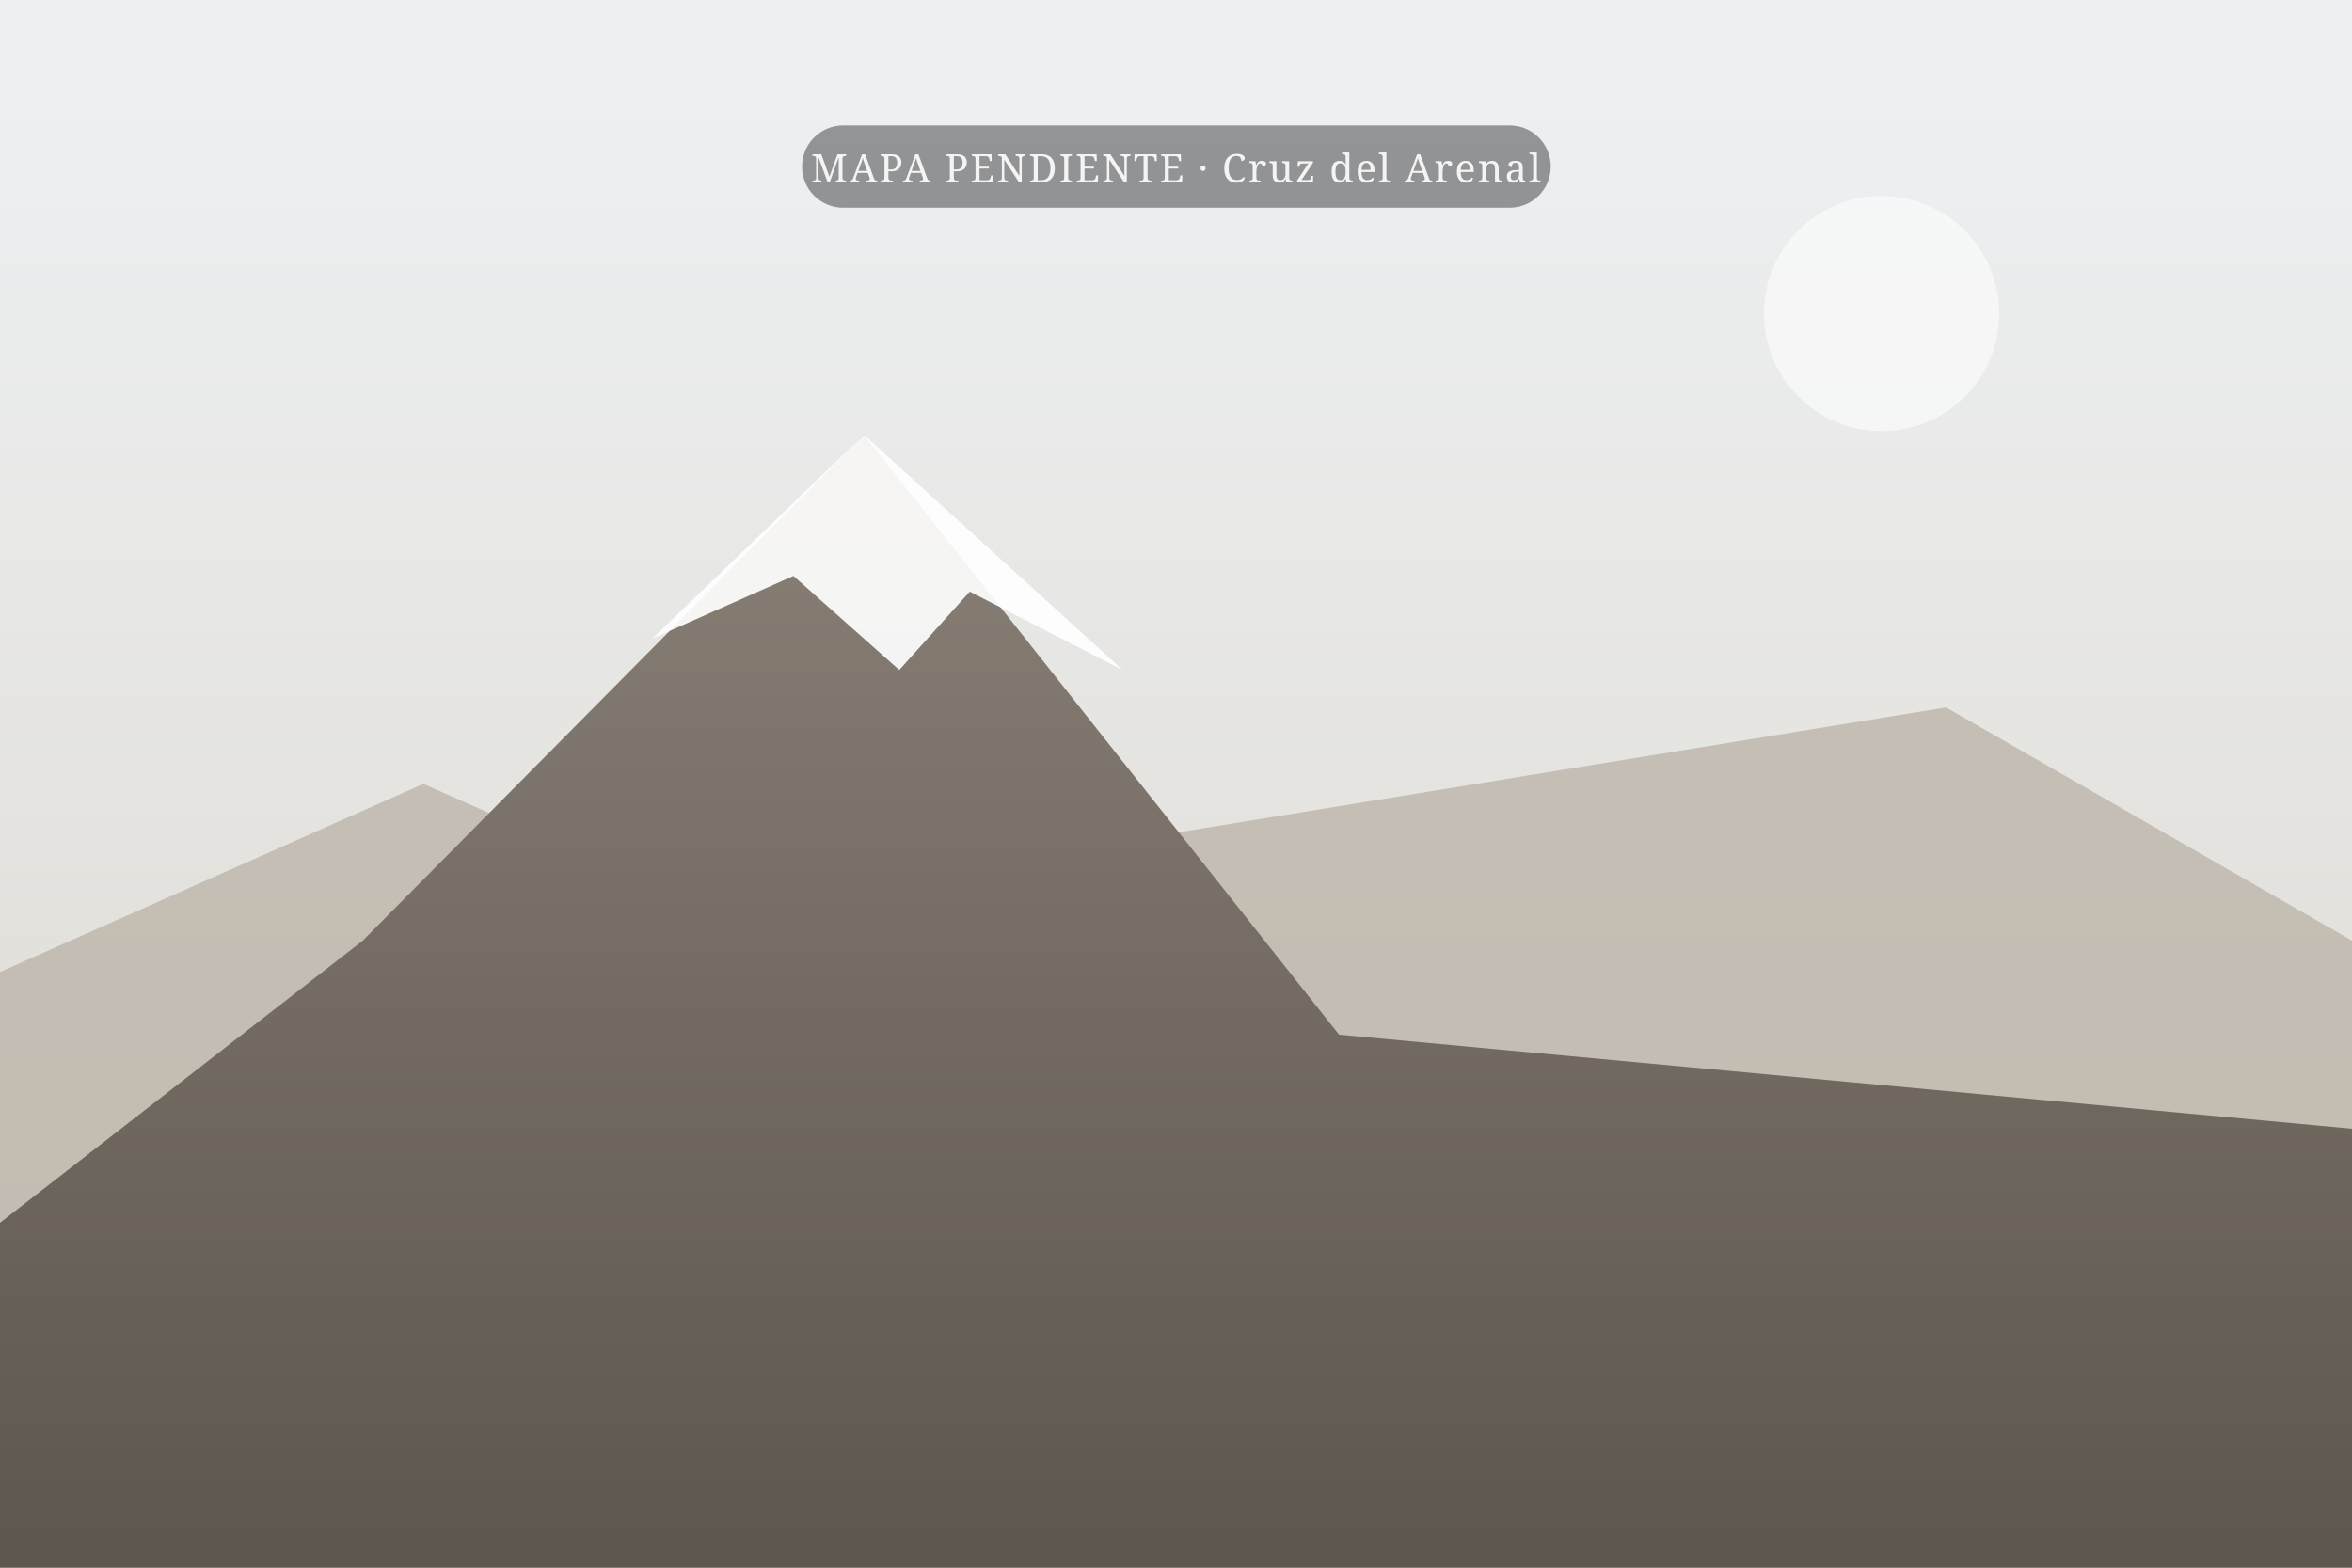
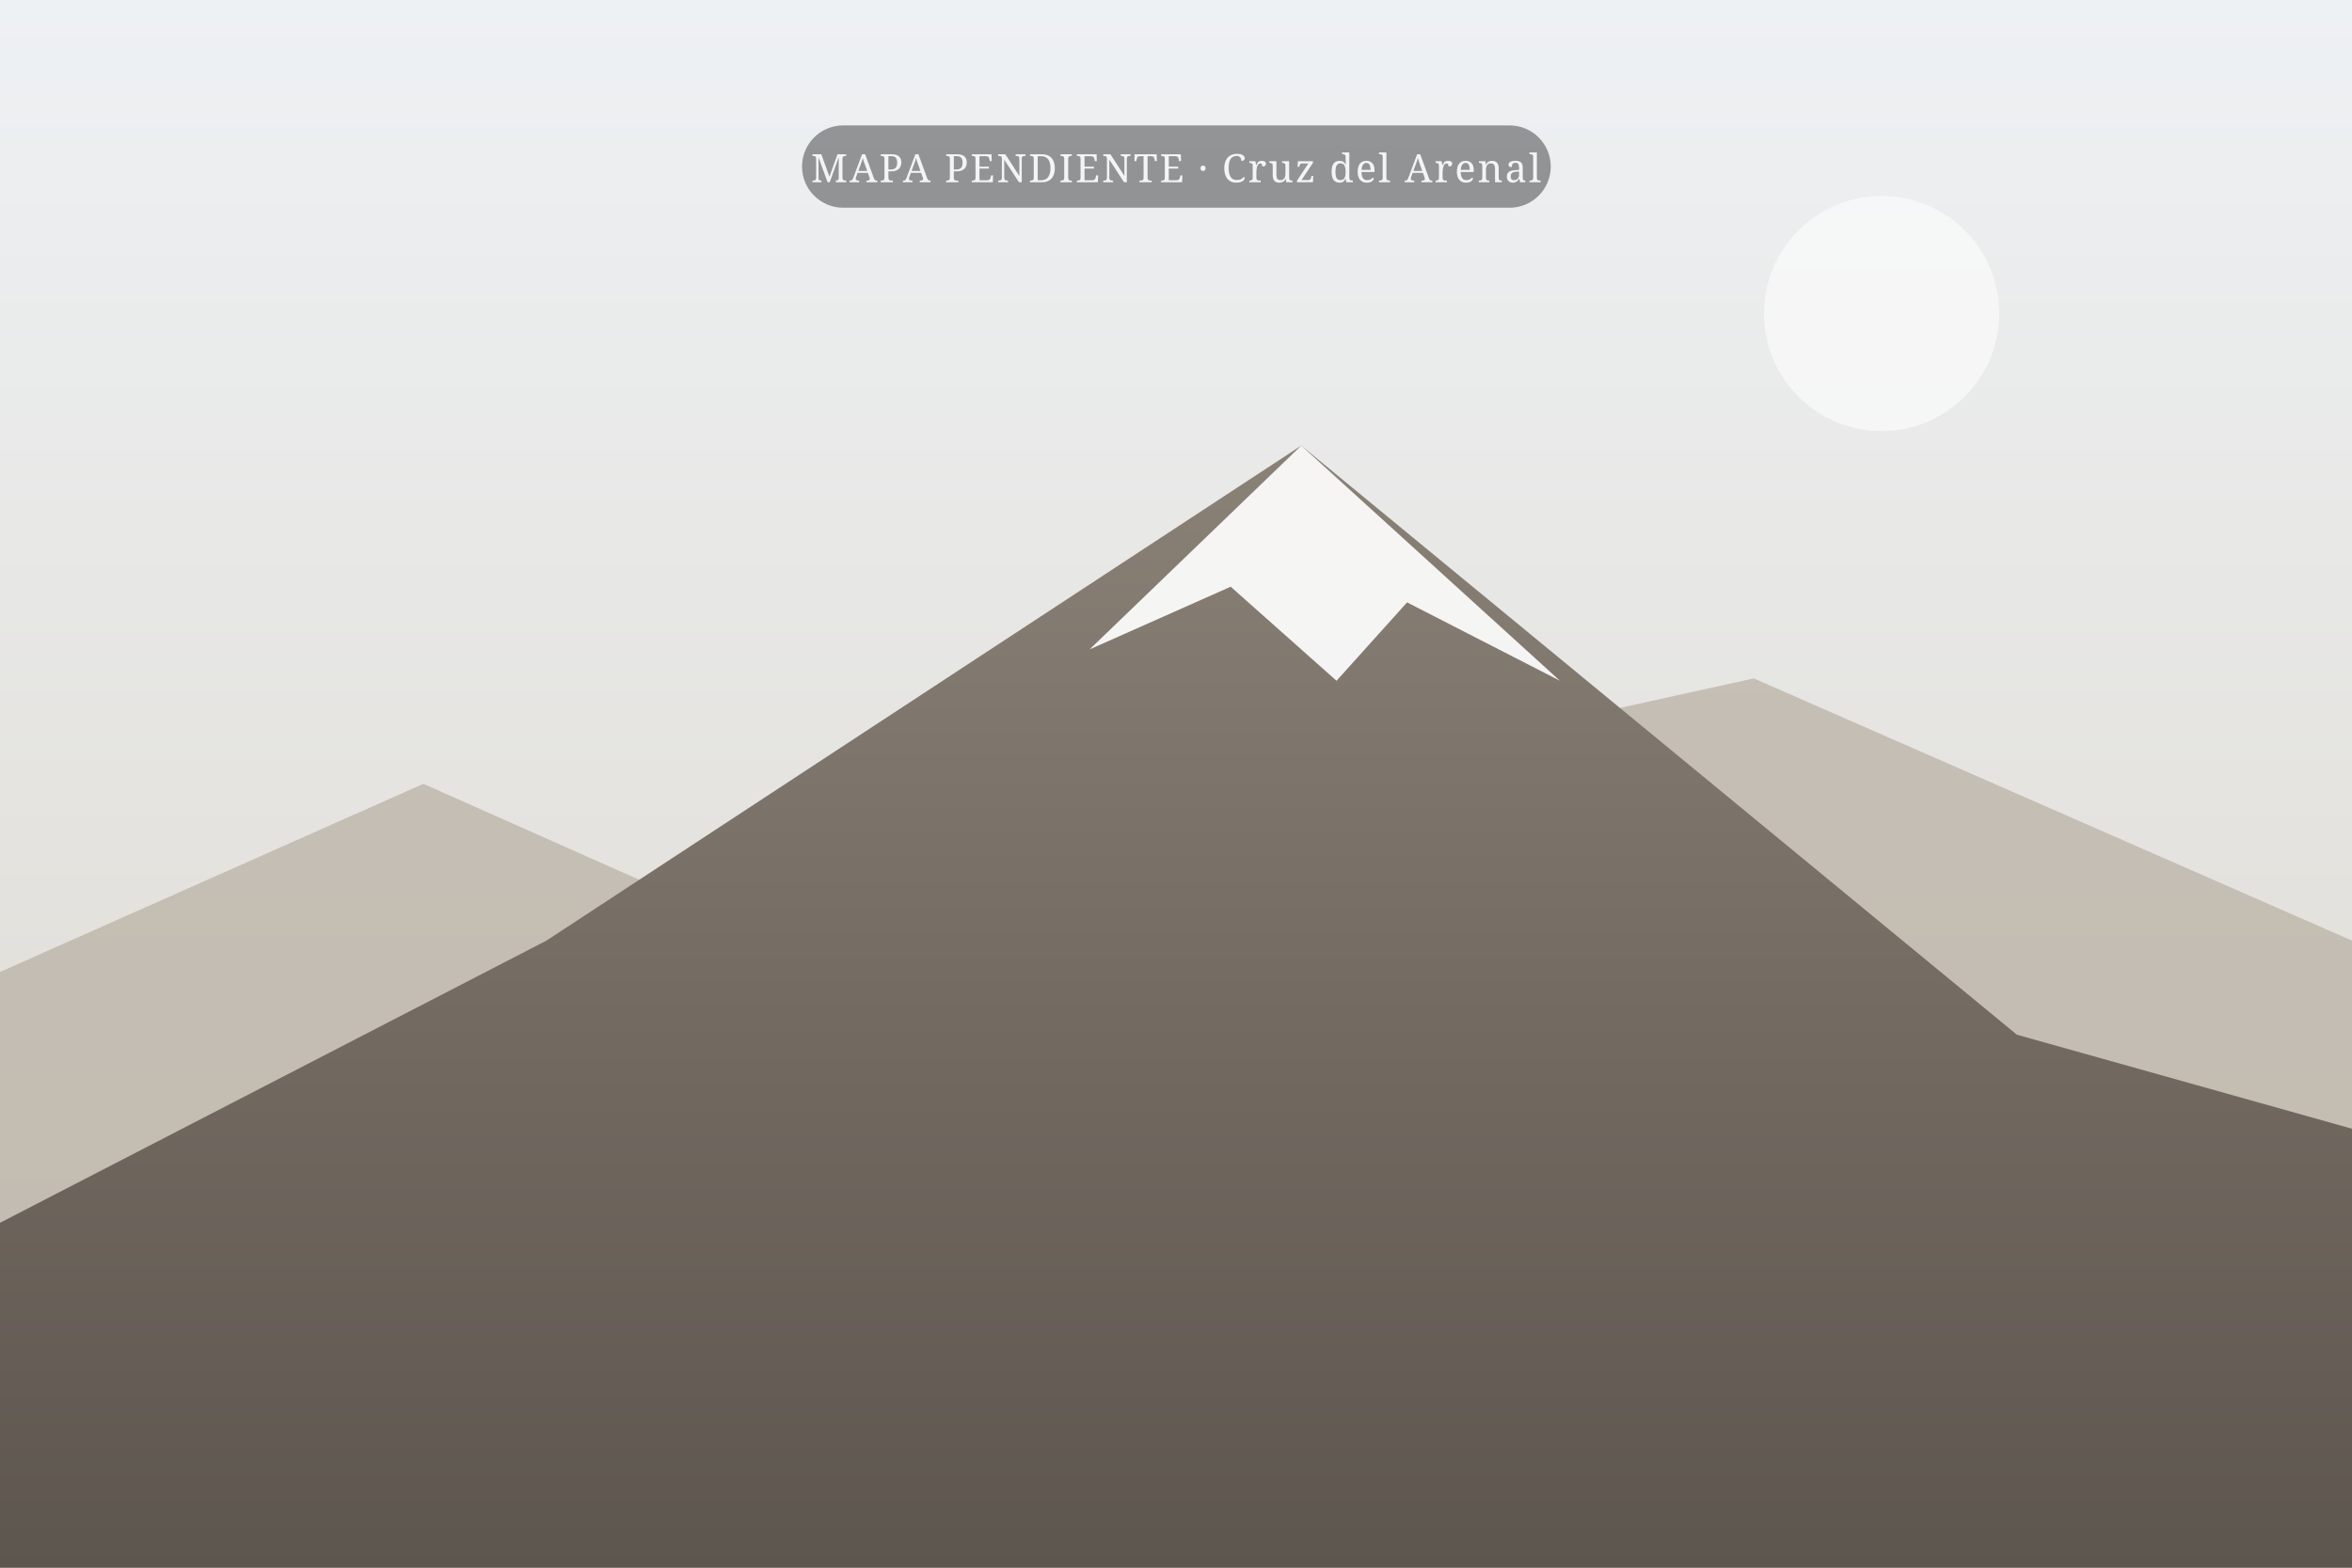
<svg xmlns="http://www.w3.org/2000/svg" viewBox="0 0 1200 800" width="1200" height="800" role="img" aria-label="MAPA PENDIENTE · Cruz del Arenal">
  <defs>
    <linearGradient id="sky" x1="0" y1="0" x2="0" y2="1">
      <stop offset="0" stop-color="#eef1f4" />
      <stop offset="1" stop-color="#dcd7cd" />
    </linearGradient>
    <linearGradient id="ground" x1="0" y1="0" x2="0" y2="1">
      <stop offset="0" stop-color="#8a8177" />
      <stop offset="1" stop-color="#5d564e" />
    </linearGradient>
  </defs>
  <rect width="1200" height="800" fill="url(#sky)" />
  <circle cx="960" cy="160" r="60" fill="#ffffff" opacity=".55" />
-   <path d="M0 800 L0 496 L216 400 L360 464 L992.9 361.0 L1200 480 L1200 800 Z" fill="#b9b2a6" opacity=".75" />
-   <path d="M0 800 L0 624.0 L185.1 480.0 L440.8 221.9 L683.2 528.0 L1200 576.0 L1200 800 Z" fill="url(#ground)" />
-   <path d="M332.8 325.9 L440.8 221.9 L572.8 341.9 L494.8 301.9 L458.8 341.9 L404.8 293.9 Z" fill="#ffffff" opacity=".92" />
+   <path d="M0 800 L0 496 L216 400 L360 464 L894.8 346.2 L1200 480 L1200 800 Z" fill="#b9b2a6" opacity=".75" />
+   <path d="M0 800 L0 624.0 L278.8 480.0 L663.9 227.4 L1029.0 528.0 L1200 576.0 L1200 800 Z" fill="url(#ground)" />
+   <path d="M555.9 331.4 L663.9 227.4 L795.9 347.4 L717.9 307.4 L681.9 347.4 L627.9 299.4 Z" fill="#ffffff" opacity=".92" />
  <rect x="409.2" y="64" width="382" height="42" rx="21" fill="#000000" opacity=".38" />
  <text x="600" y="93" text-anchor="middle" font-family="Georgia, serif" font-size="20" fill="#ffffff" opacity=".9" letter-spacing="1">MAPA PENDIENTE · Cruz del Arenal</text>
</svg>
